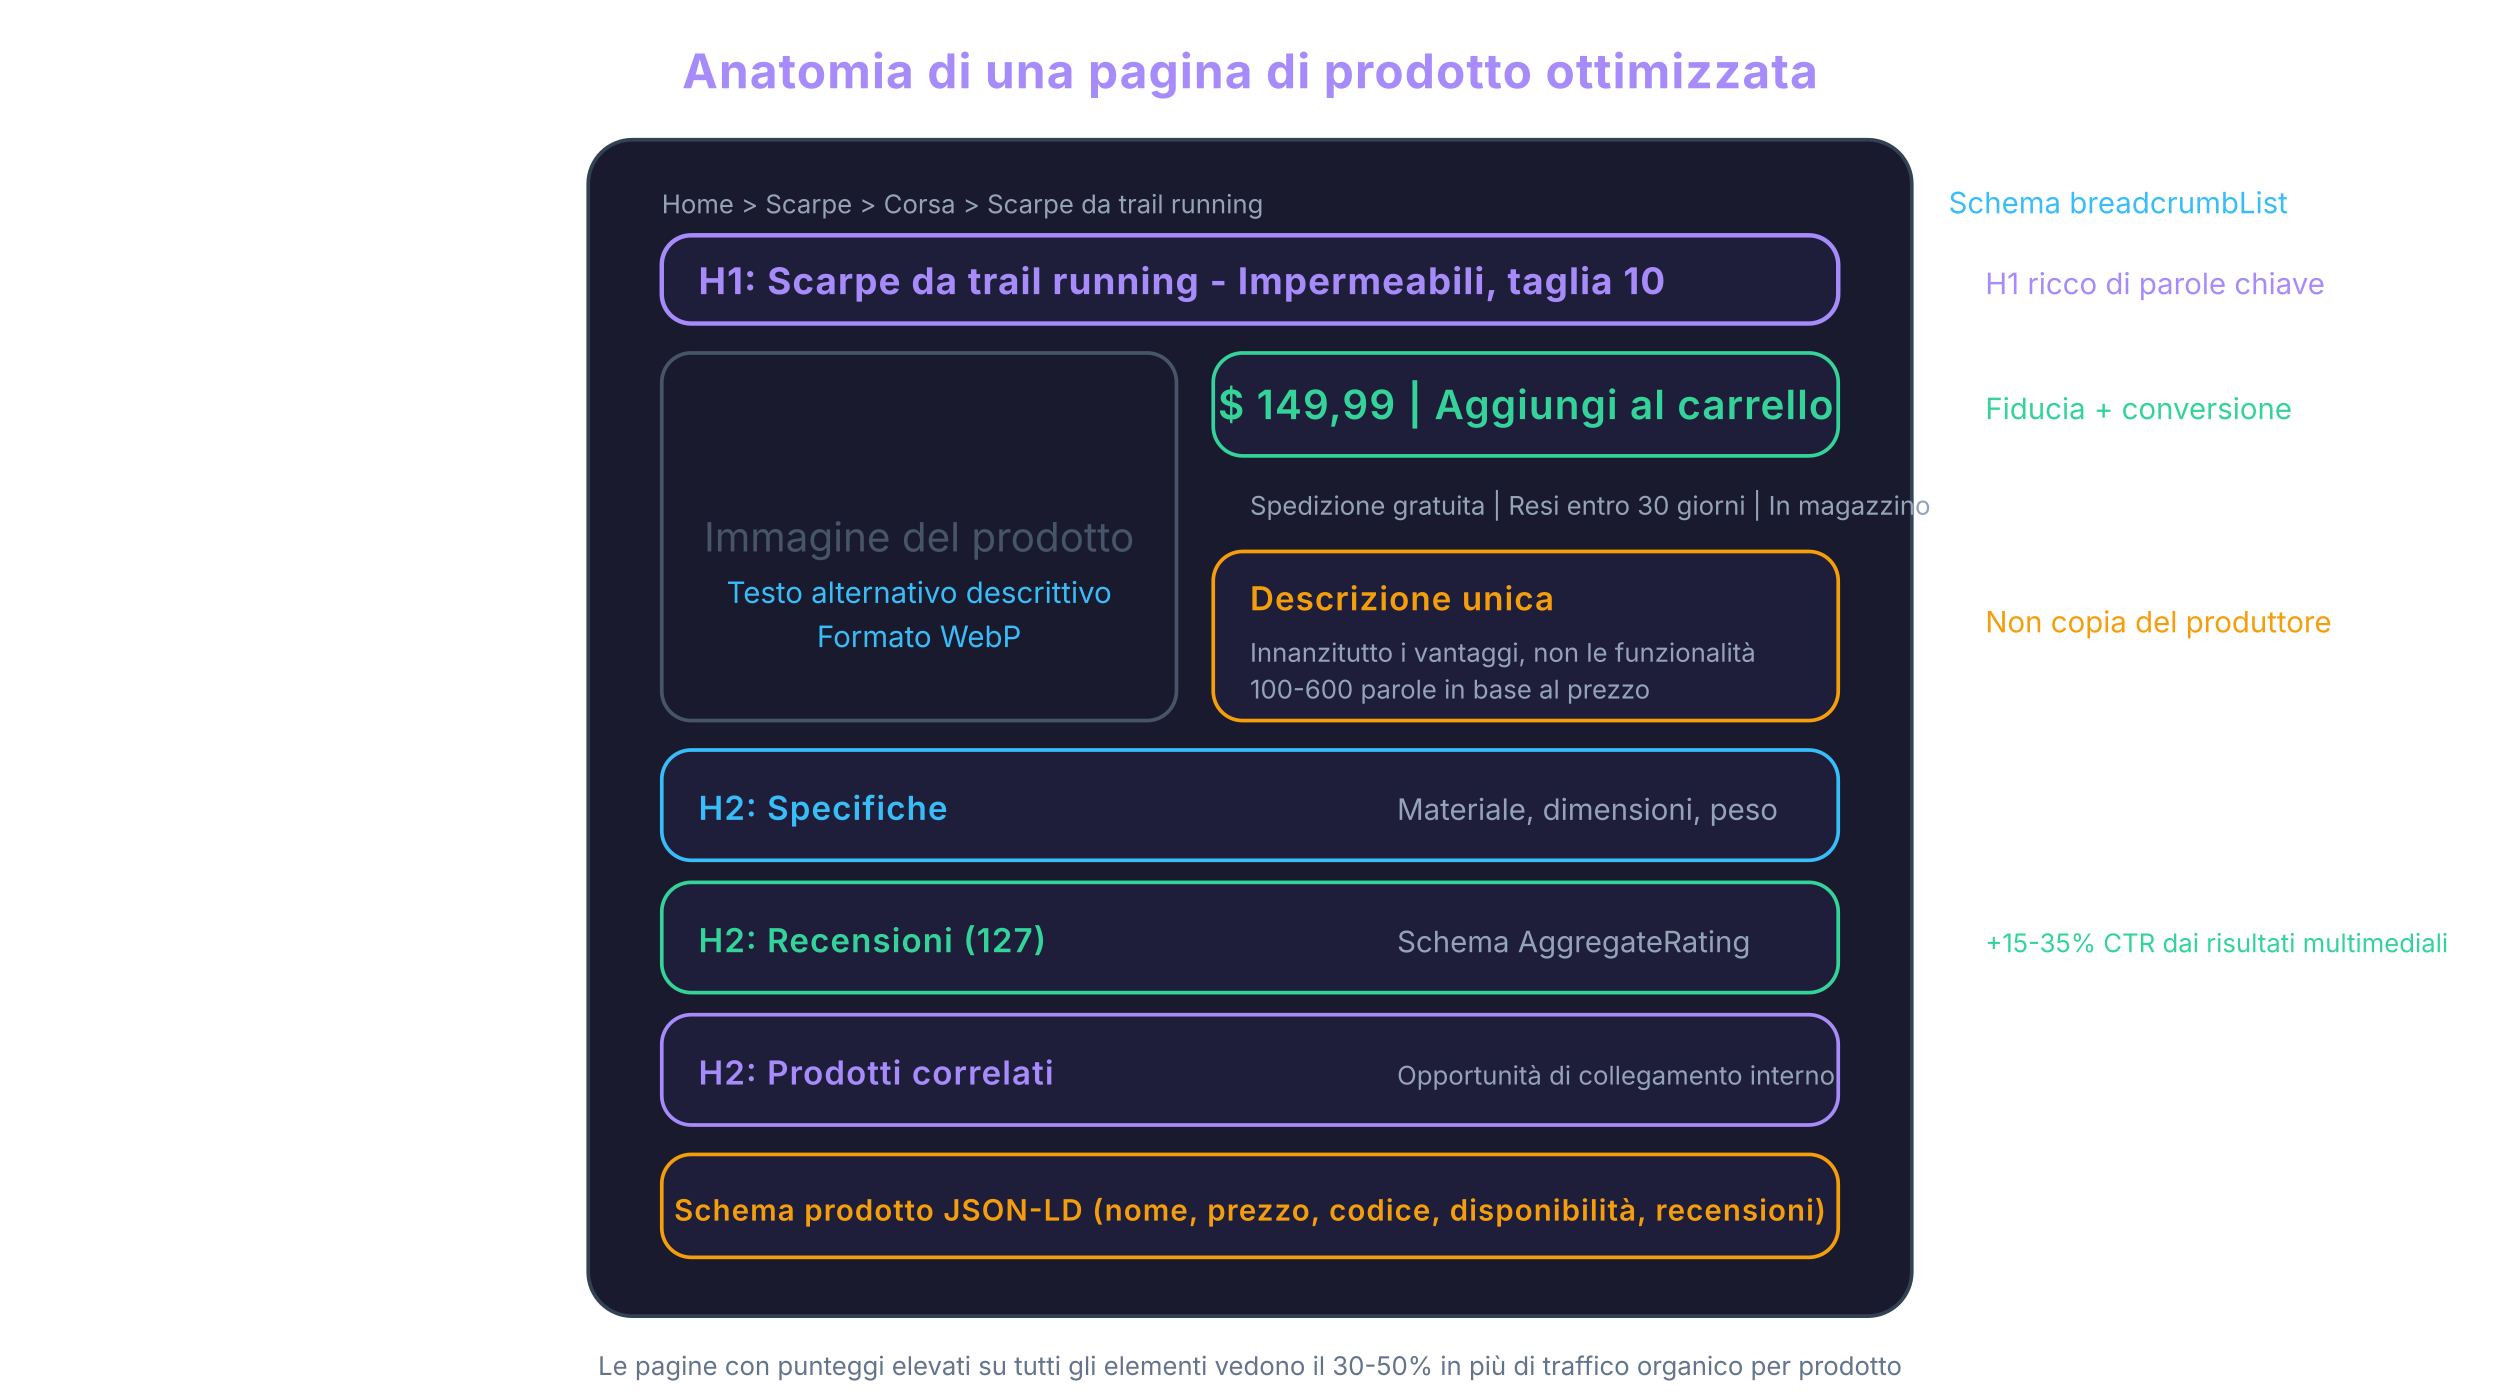
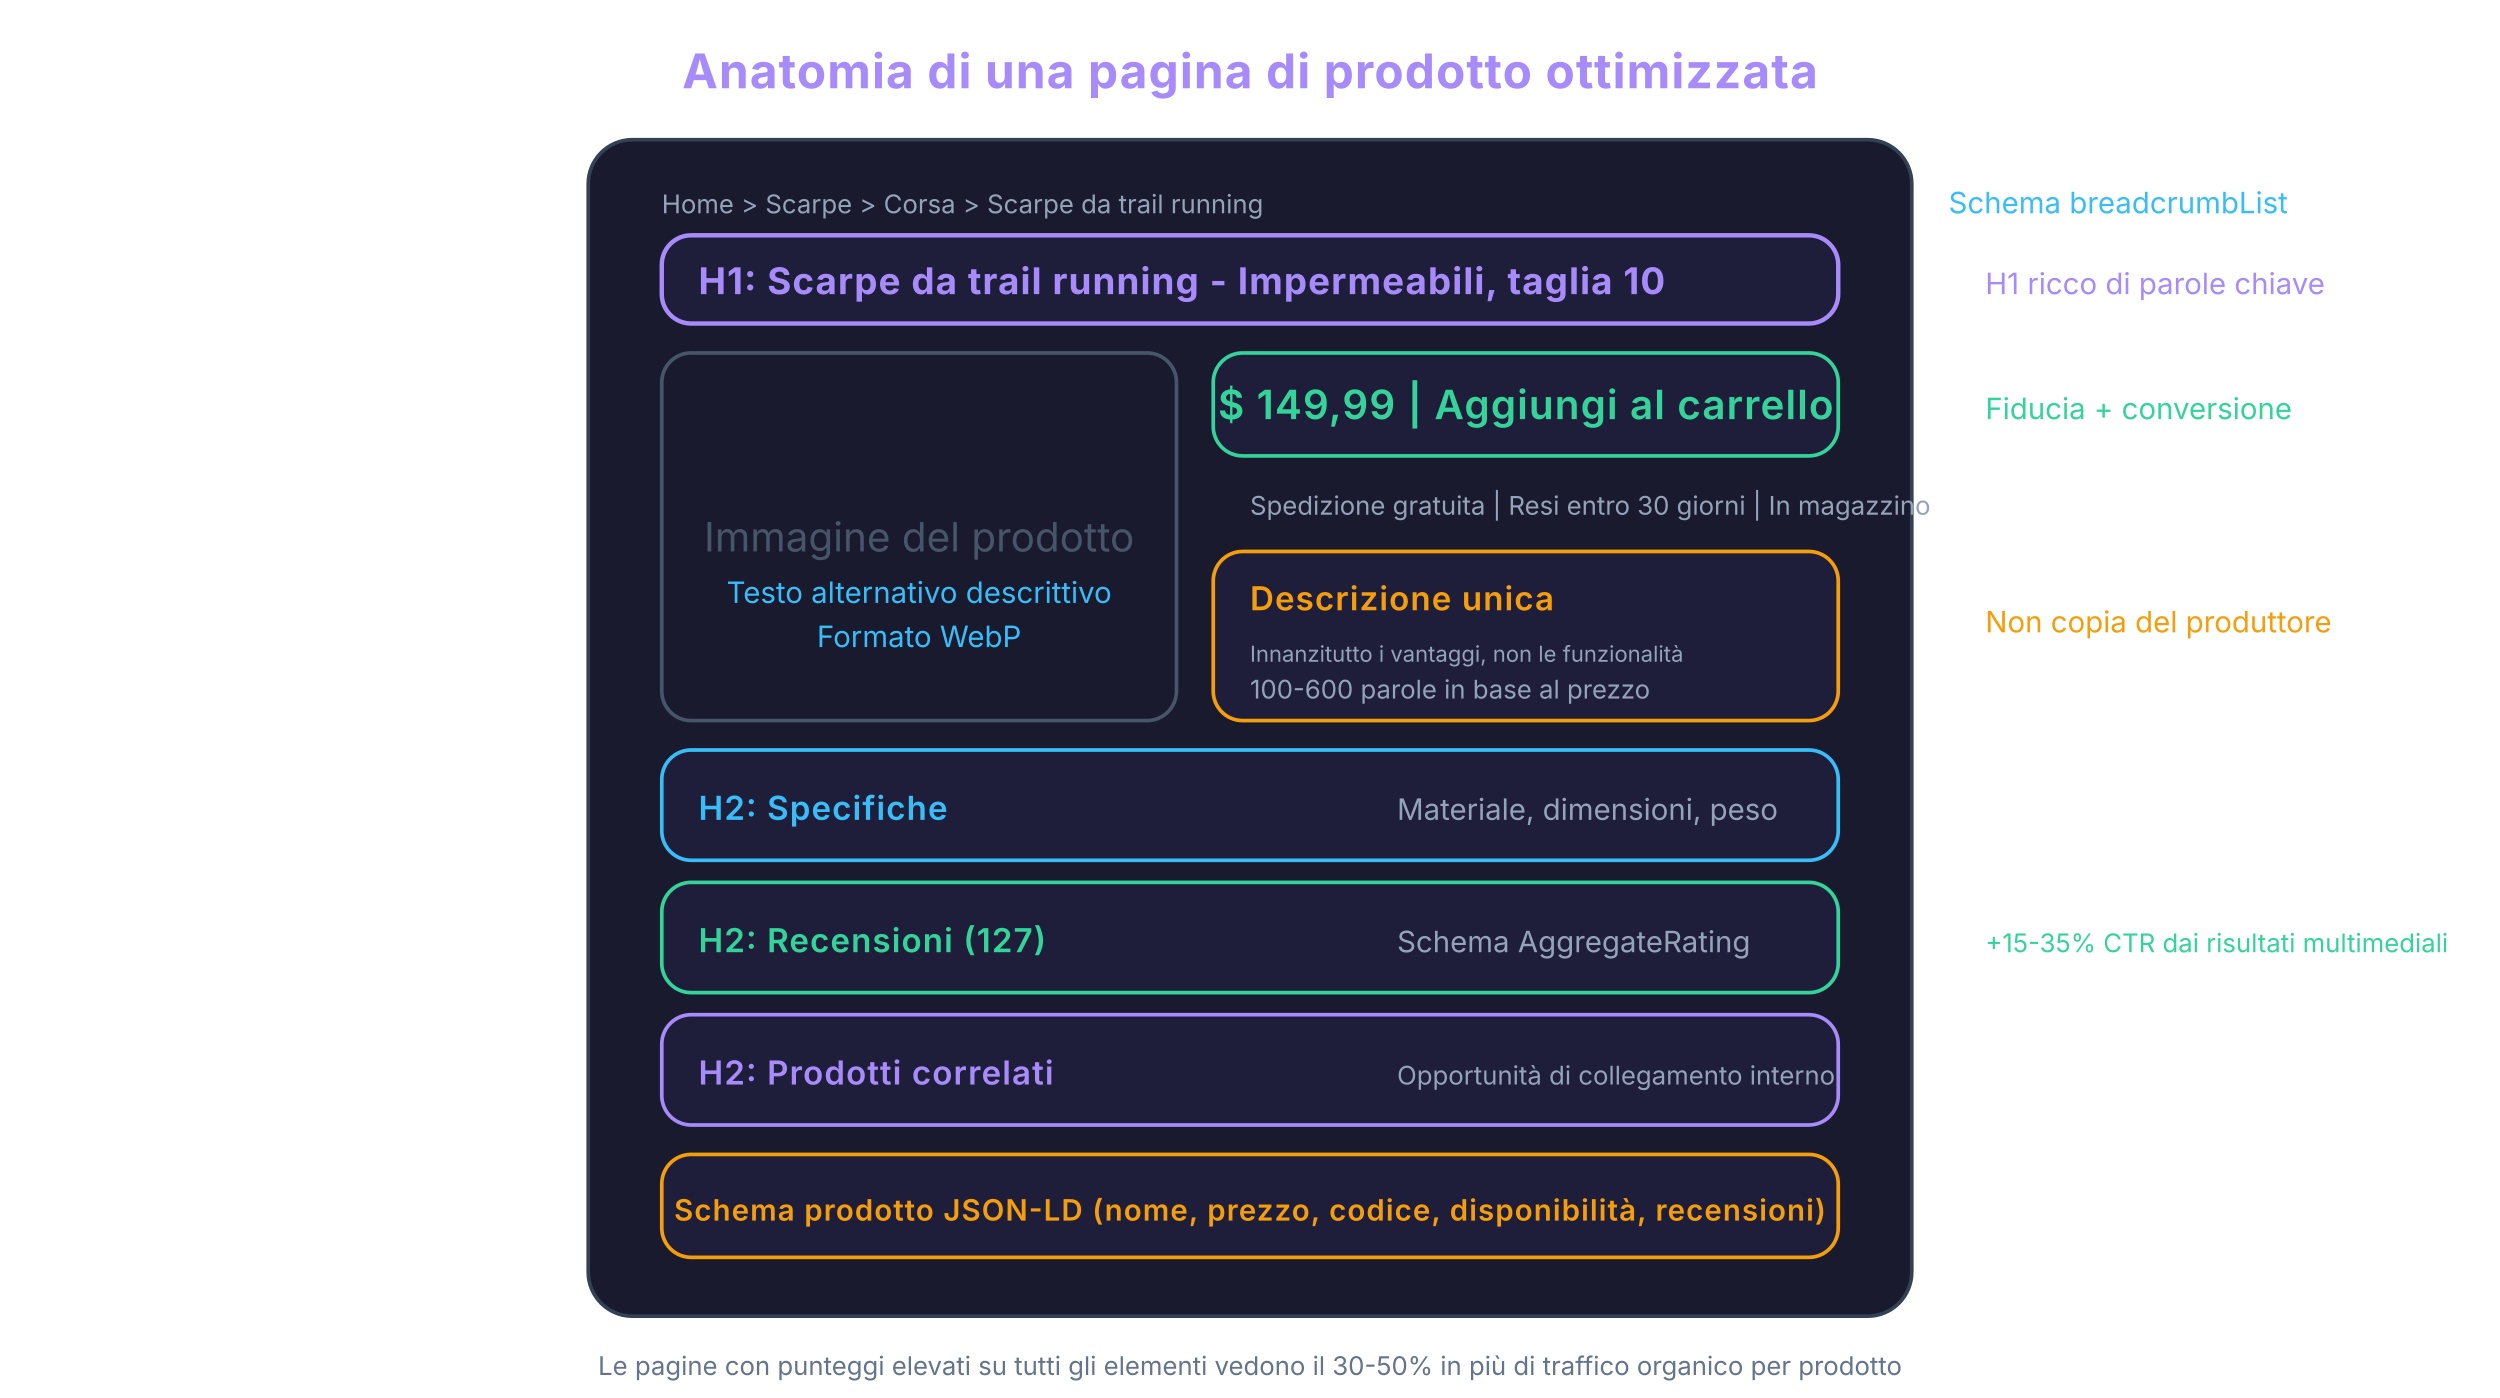
<svg xmlns="http://www.w3.org/2000/svg" viewBox="0 0 680 380" fill="none">
  <text x="340" y="24" text-anchor="middle" fill="#a78bfa" font-family="Inter, -apple-system, BlinkMacSystemFont, 'Segoe UI', Roboto, sans-serif" font-size="13" letter-spacing="0.3" font-weight="700">Anatomia di una pagina di prodotto ottimizzata</text>
  <rect x="160" y="38" width="360" height="320" rx="12" fill="#1a1a2e" stroke="#334155" stroke-width="1" />
  <text x="180" y="58" fill="#94a3b8" font-family="Inter, -apple-system, BlinkMacSystemFont, 'Segoe UI', Roboto, sans-serif" font-size="7">Home &gt; Scarpe &gt; Corsa &gt; Scarpe da trail running</text>
  <text x="530" y="58" fill="#38bdf8" font-family="Inter, -apple-system, BlinkMacSystemFont, 'Segoe UI', Roboto, sans-serif" font-size="8">Schema breadcrumbList</text>
  <rect x="180" y="64" width="320" height="24" rx="8" fill="#1e1e3a" stroke="#a78bfa" stroke-width="1.2" />
  <text x="190" y="80" fill="#a78bfa" font-family="Inter, -apple-system, BlinkMacSystemFont, 'Segoe UI', Roboto, sans-serif" font-size="10" letter-spacing="0.3" font-weight="700">H1: Scarpe da trail running - Impermeabili, taglia 10</text>
  <rect x="180" y="96" width="140" height="100" rx="8" fill="none" stroke="#475569" stroke-width="1" />
  <text x="250" y="150" text-anchor="middle" fill="#475569" font-family="Inter, -apple-system, BlinkMacSystemFont, 'Segoe UI', Roboto, sans-serif" font-size="11">Immagine del prodotto</text>
  <text x="250" y="164" text-anchor="middle" fill="#38bdf8" font-family="Inter, -apple-system, BlinkMacSystemFont, 'Segoe UI', Roboto, sans-serif" font-size="8">Testo alternativo descrittivo</text>
  <text x="250" y="176" text-anchor="middle" fill="#38bdf8" font-family="Inter, -apple-system, BlinkMacSystemFont, 'Segoe UI', Roboto, sans-serif" font-size="8">Formato WebP</text>
  <rect x="330" y="96" width="170" height="28" rx="8" fill="#1e1e3a" stroke="#34d399" stroke-width="1" />
  <text x="415" y="114" text-anchor="middle" fill="#34d399" font-family="Inter, -apple-system, BlinkMacSystemFont, 'Segoe UI', Roboto, sans-serif" font-size="11" letter-spacing="0.3" font-weight="600">$ 149,99 |  Aggiungi al carrello</text>
  <text x="340" y="140" fill="#94a3b8" font-family="Inter, -apple-system, BlinkMacSystemFont, 'Segoe UI', Roboto, sans-serif" font-size="7">Spedizione gratuita |  Resi entro 30 giorni |  In magazzino</text>
  <rect x="330" y="150" width="170" height="46" rx="8" fill="#1e1e3a" stroke="#f59e0b" stroke-width="1" />
  <text x="340" y="166" fill="#f59e0b" font-family="Inter, -apple-system, BlinkMacSystemFont, 'Segoe UI', Roboto, sans-serif" font-size="9" letter-spacing="0.3" font-weight="600">Descrizione unica</text>
-   <text x="340" y="180" fill="#94a3b8" font-family="Inter, -apple-system, BlinkMacSystemFont, 'Segoe UI', Roboto, sans-serif" font-size="7">Innanzitutto i vantaggi, non le funzionalità</text>
+   <text x="340" y="180" fill="#94a3b8" font-family="Inter, -apple-system, BlinkMacSystemFont, 'Segoe UI', Roboto, sans-serif" font-size="6">Innanzitutto i vantaggi, non le funzionalità</text>
  <text x="340" y="190" fill="#94a3b8" font-family="Inter, -apple-system, BlinkMacSystemFont, 'Segoe UI', Roboto, sans-serif" font-size="7">100-600 parole in base al prezzo</text>
  <rect x="180" y="204" width="320" height="30" rx="8" fill="#1e1e3a" stroke="#38bdf8" stroke-width="1" />
  <text x="190" y="223" fill="#38bdf8" font-family="Inter, -apple-system, BlinkMacSystemFont, 'Segoe UI', Roboto, sans-serif" font-size="9" letter-spacing="0.3" font-weight="600">H2: Specifiche</text>
  <text x="380" y="223" fill="#94a3b8" font-family="Inter, -apple-system, BlinkMacSystemFont, 'Segoe UI', Roboto, sans-serif" font-size="8">Materiale, dimensioni, peso</text>
  <rect x="180" y="240" width="320" height="30" rx="8" fill="#1e1e3a" stroke="#34d399" stroke-width="1" />
  <text x="190" y="259" fill="#34d399" font-family="Inter, -apple-system, BlinkMacSystemFont, 'Segoe UI', Roboto, sans-serif" font-size="9" letter-spacing="0.3" font-weight="600">H2: Recensioni (127)</text>
  <text x="380" y="259" fill="#94a3b8" font-family="Inter, -apple-system, BlinkMacSystemFont, 'Segoe UI', Roboto, sans-serif" font-size="8">Schema AggregateRating</text>
  <rect x="180" y="276" width="320" height="30" rx="8" fill="#1e1e3a" stroke="#a78bfa" stroke-width="1" />
  <text x="190" y="295" fill="#a78bfa" font-family="Inter, -apple-system, BlinkMacSystemFont, 'Segoe UI', Roboto, sans-serif" font-size="9" letter-spacing="0.3" font-weight="600">H2: Prodotti correlati</text>
  <text x="380" y="295" fill="#94a3b8" font-family="Inter, -apple-system, BlinkMacSystemFont, 'Segoe UI', Roboto, sans-serif" font-size="7">Opportunità di collegamento interno</text>
  <rect x="180" y="314" width="320" height="28" rx="8" fill="#1e1e3a" stroke="#f59e0b" stroke-width="1" />
  <text x="340" y="332" text-anchor="middle" fill="#f59e0b" font-family="Inter, -apple-system, BlinkMacSystemFont, 'Segoe UI', Roboto, sans-serif" font-size="8" letter-spacing="0.3" font-weight="600">Schema prodotto JSON-LD (nome, prezzo, codice, disponibilità, recensioni)</text>
  <text x="540" y="80" fill="#a78bfa" font-family="Inter, -apple-system, BlinkMacSystemFont, 'Segoe UI', Roboto, sans-serif" font-size="8">H1 ricco di parole chiave</text>
  <text x="540" y="114" fill="#34d399" font-family="Inter, -apple-system, BlinkMacSystemFont, 'Segoe UI', Roboto, sans-serif" font-size="8">Fiducia + conversione</text>
  <text x="540" y="172" fill="#f59e0b" font-family="Inter, -apple-system, BlinkMacSystemFont, 'Segoe UI', Roboto, sans-serif" font-size="8">Non copia del produttore</text>
  <text x="540" y="259" fill="#34d399" font-family="Inter, -apple-system, BlinkMacSystemFont, 'Segoe UI', Roboto, sans-serif" font-size="7">+15-35% CTR dai risultati multimediali</text>
  <text x="340" y="374" text-anchor="middle" fill="#64748b" font-family="Inter, -apple-system, BlinkMacSystemFont, 'Segoe UI', Roboto, sans-serif" font-size="7">Le pagine con punteggi elevati su tutti gli elementi vedono il 30-50% in più di traffico organico per prodotto</text>
</svg>
